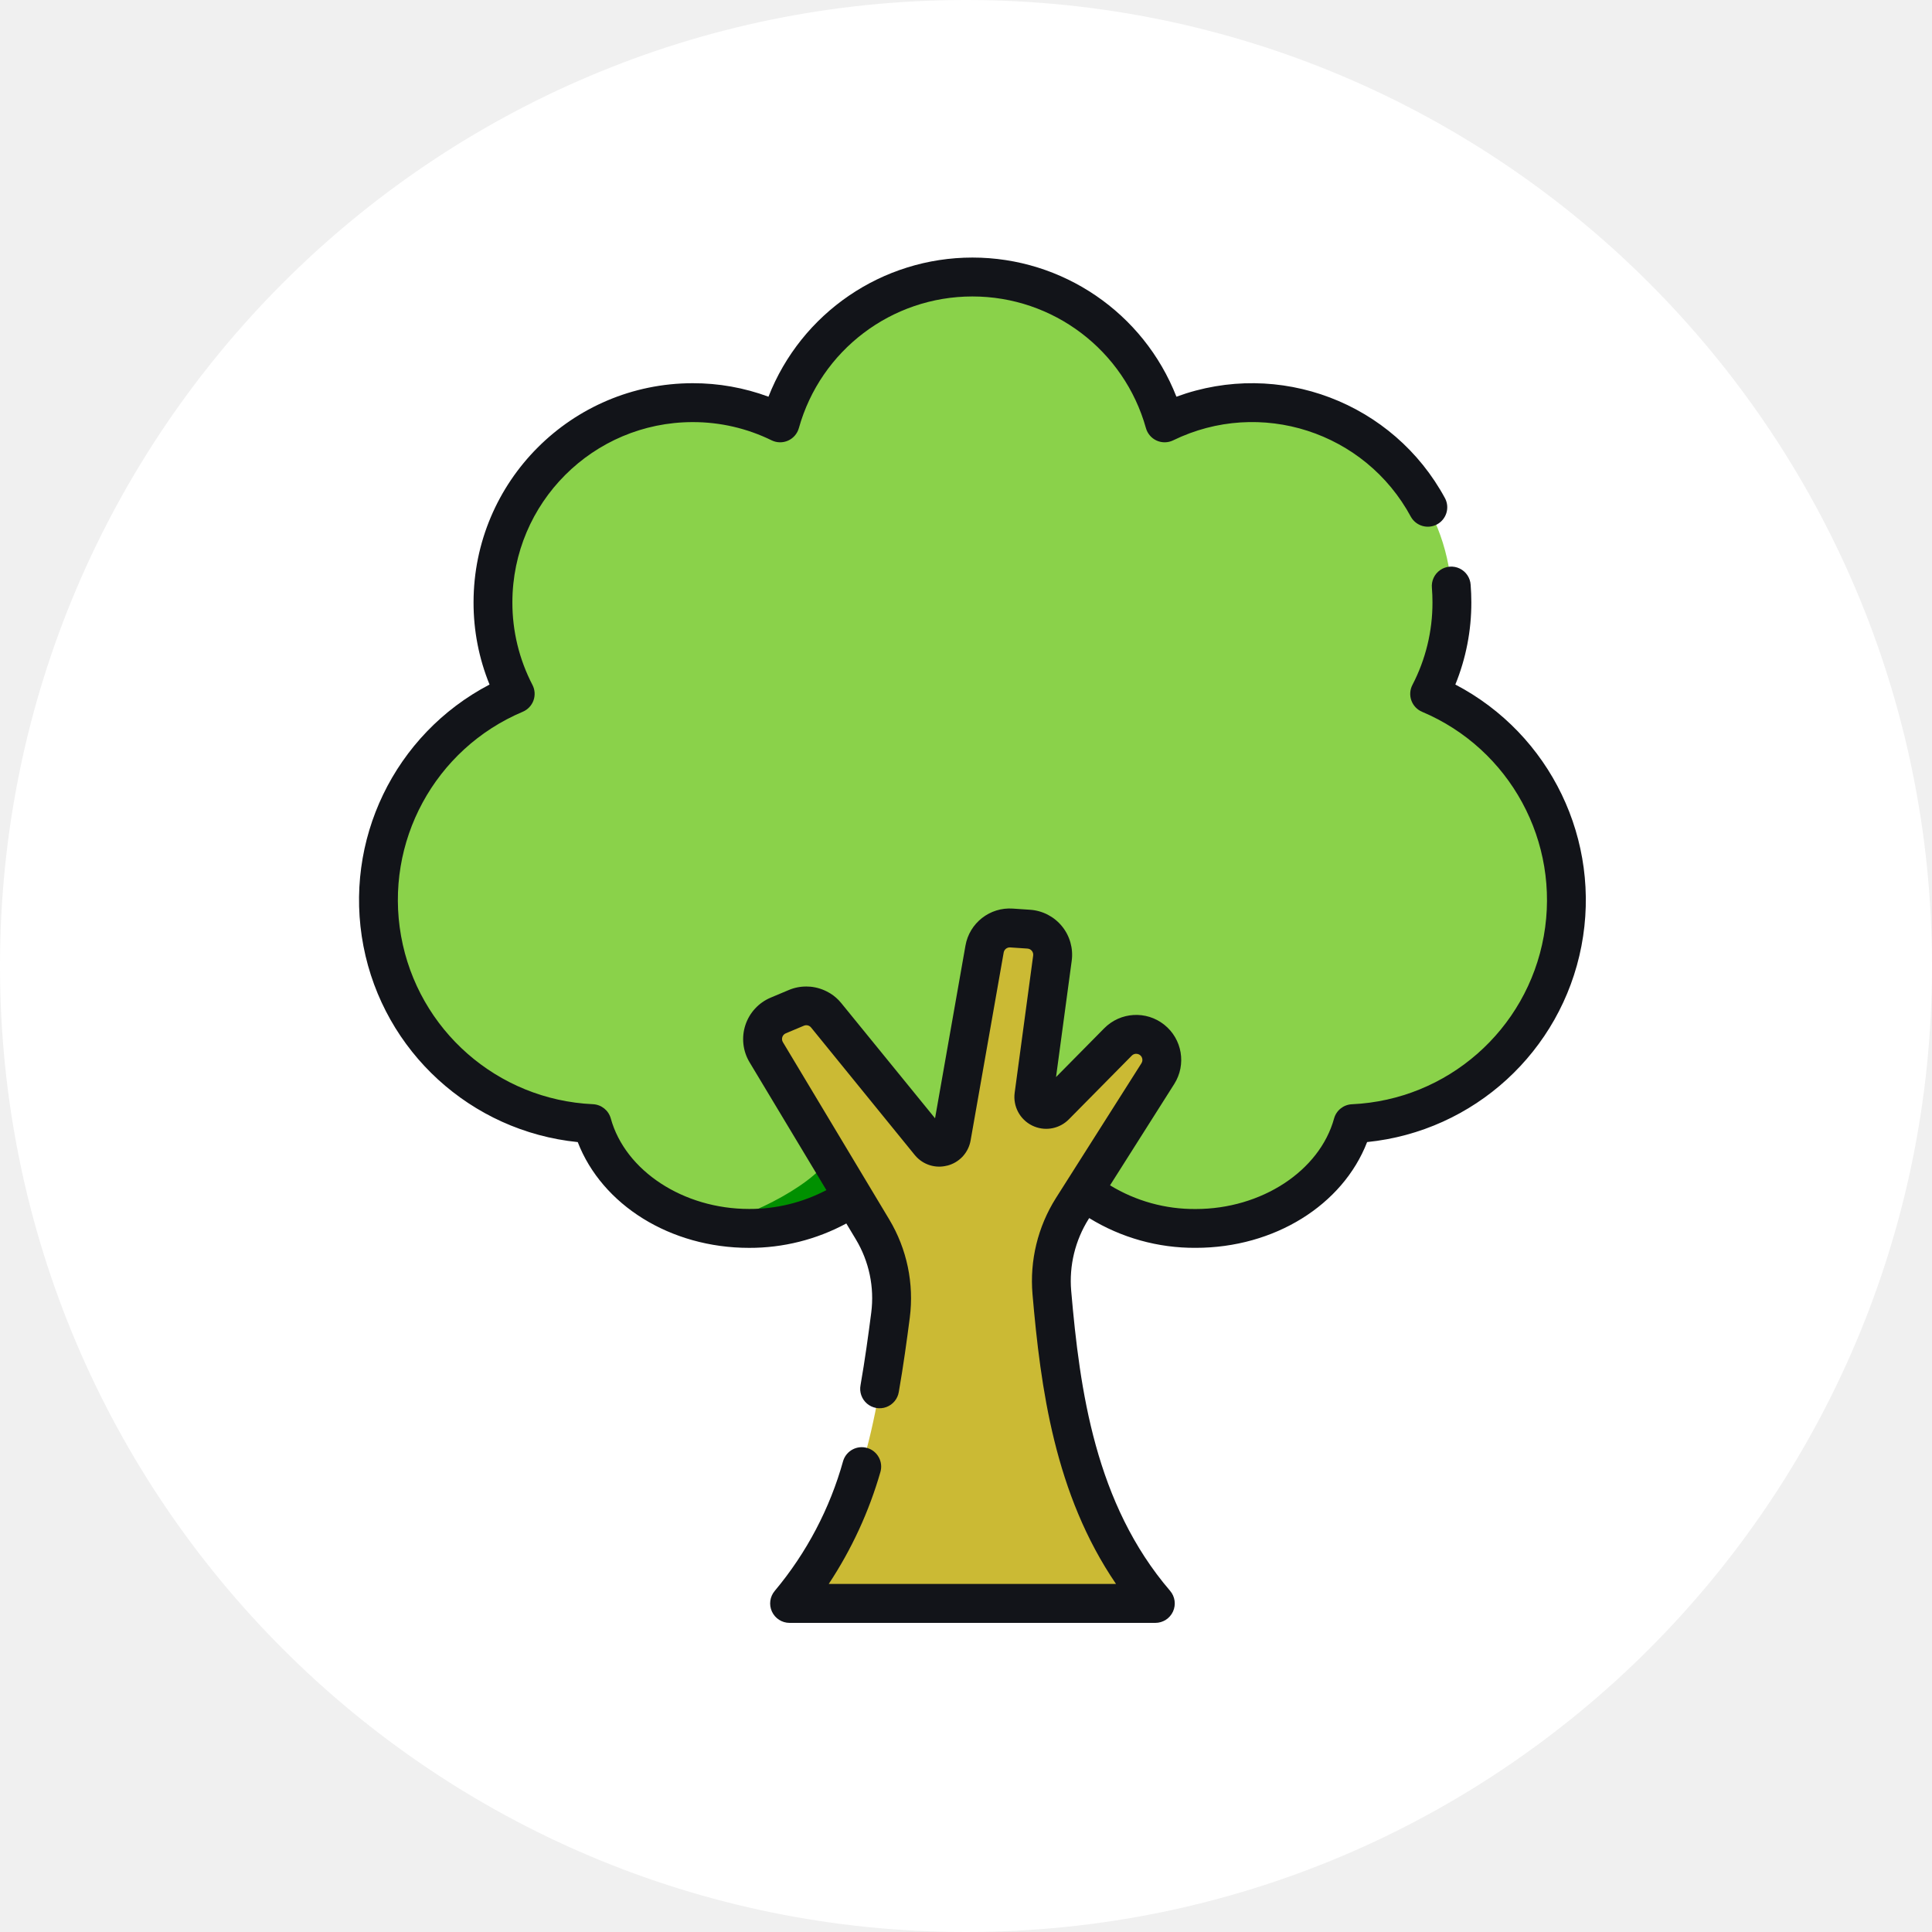
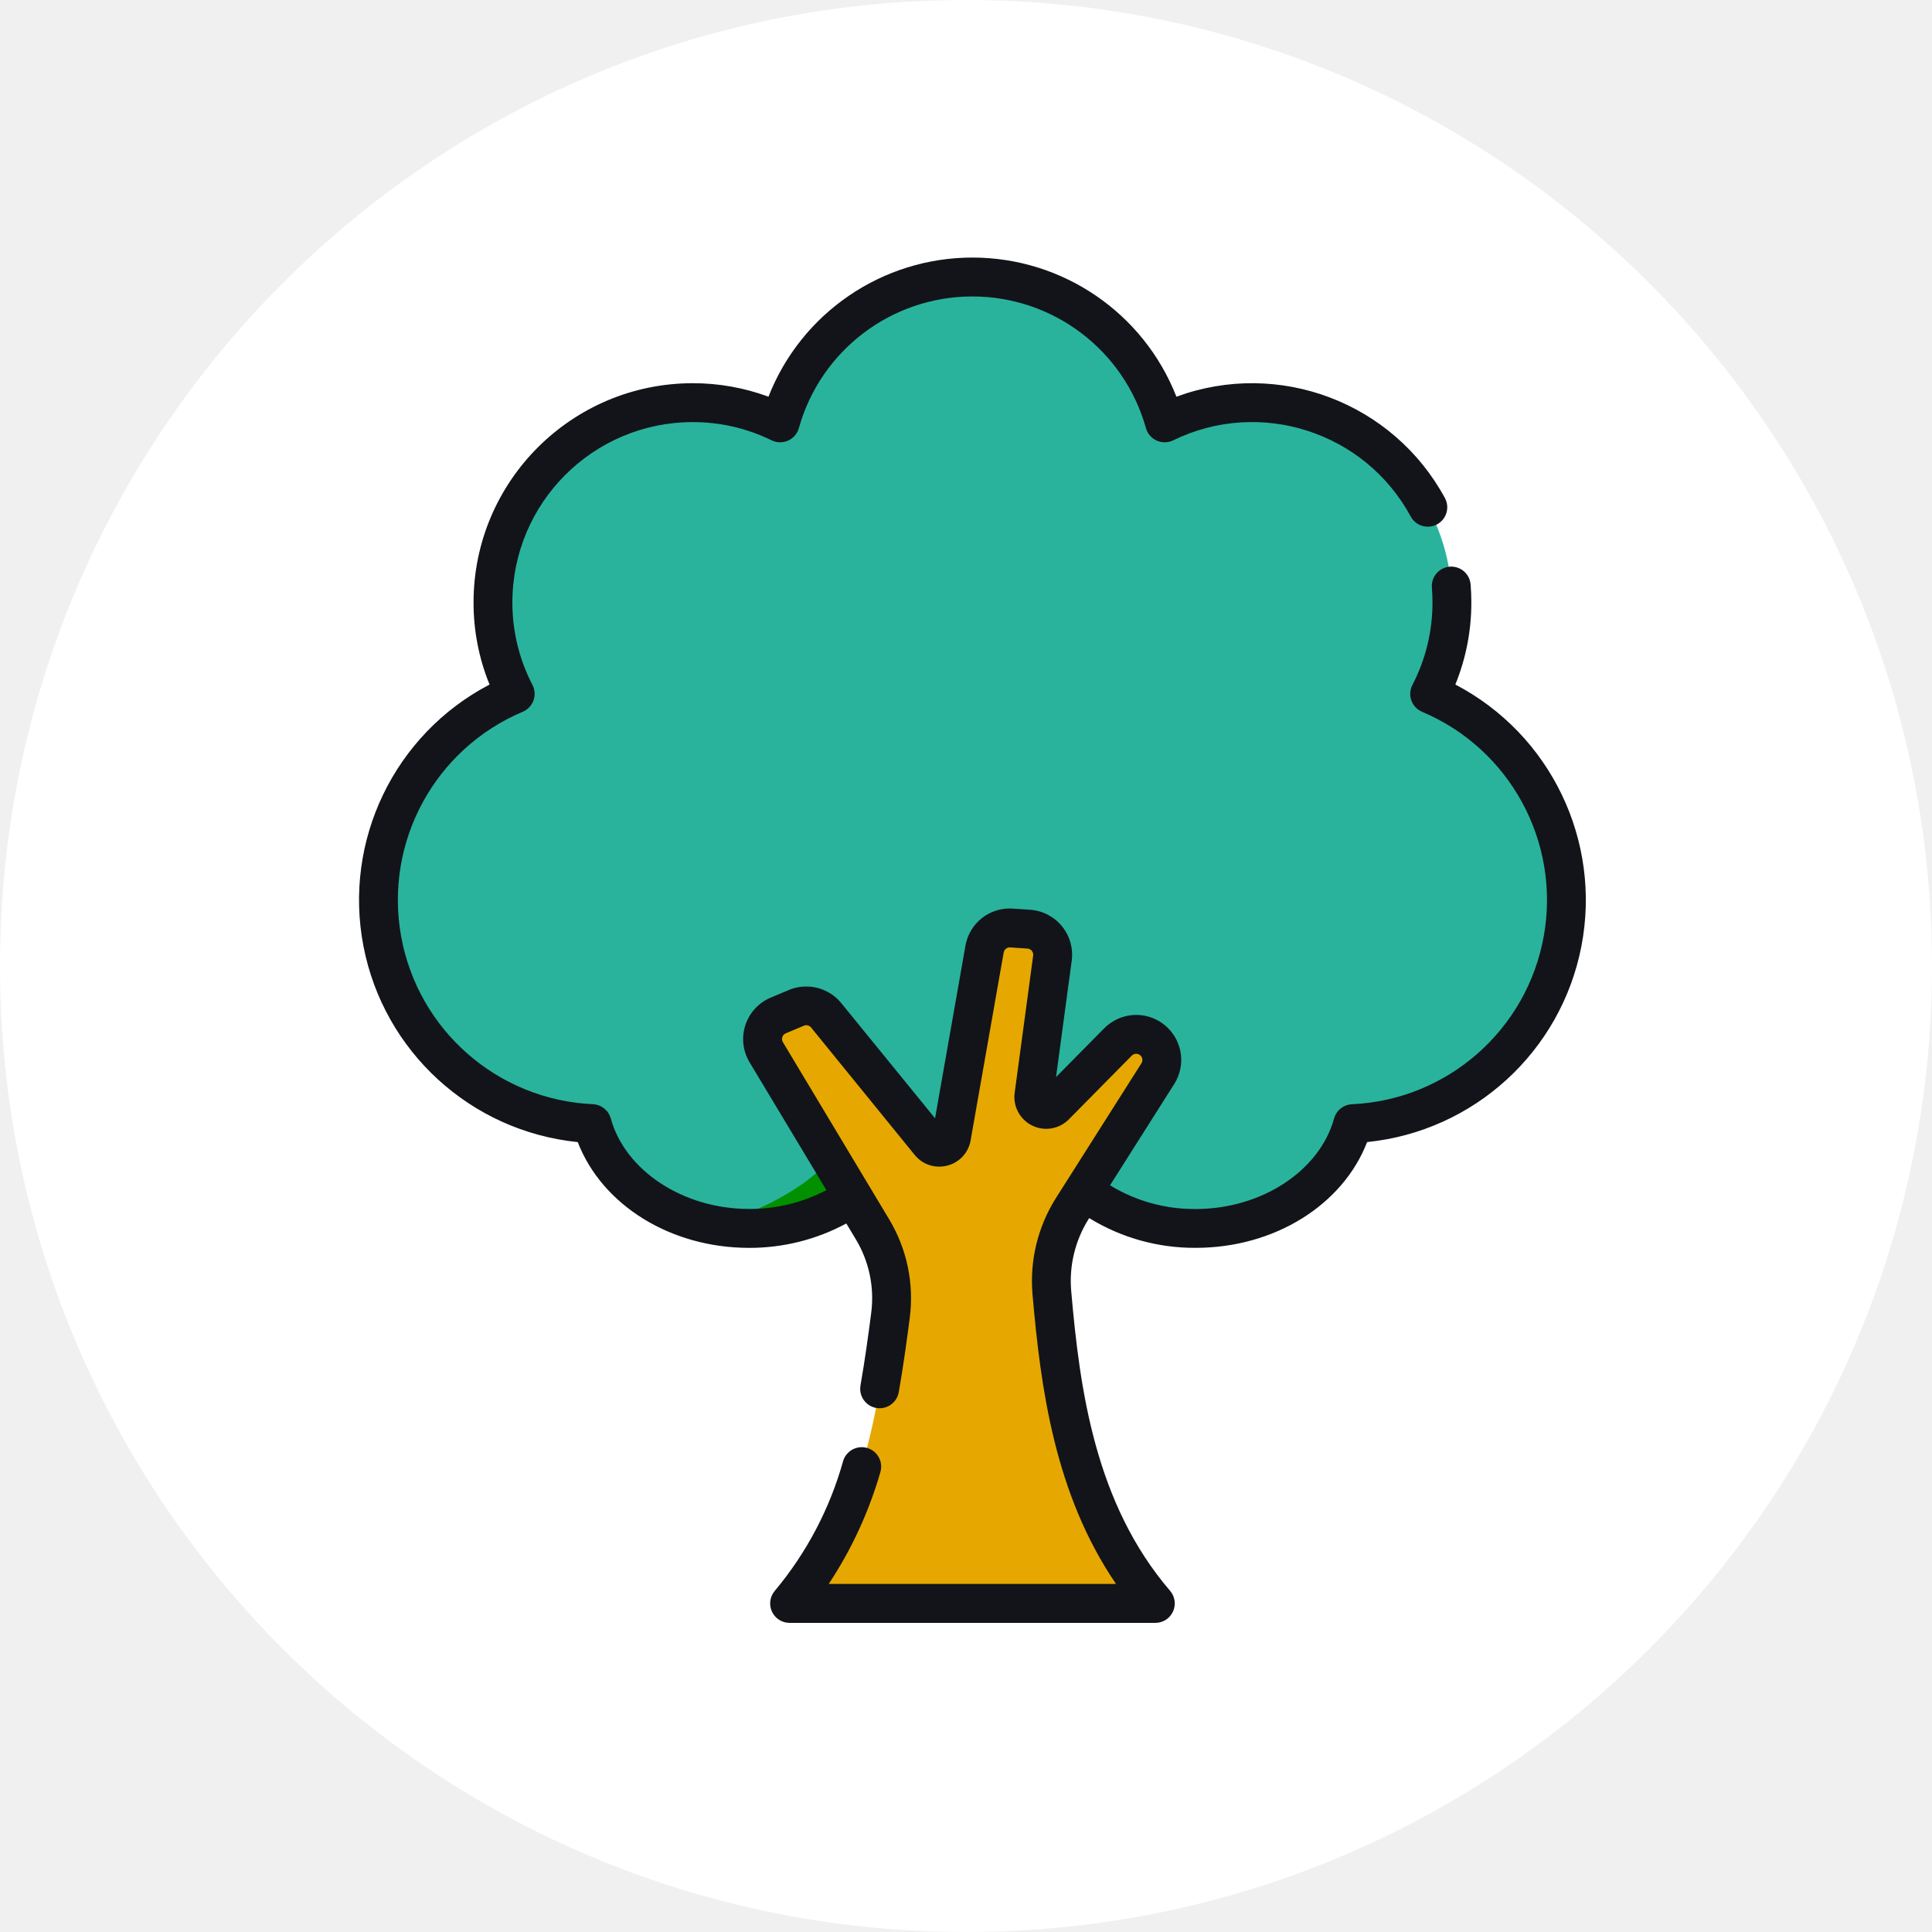
<svg xmlns="http://www.w3.org/2000/svg" width="150" height="150" viewBox="0 0 150 150">
-   <g id="Grupo_86215" data-name="Grupo 86215" transform="translate(-1139.668 -944)">
+   <g id="Grupo_86248" data-name="Grupo 86248" transform="translate(-1139.668 -944)">
    <circle id="Elipse_4242" data-name="Elipse 4242" cx="75" cy="75" r="75" transform="translate(1139.668 944)" fill="#fff" />
    <g id="arbol" transform="translate(1141.576 964)">
-       <path id="Trazado_145274" data-name="Trazado 145274" d="M125.486,55.667a17.384,17.384,0,0,0-10.618-16.015A15.5,15.5,0,0,0,94.3,18.61a15.5,15.5,0,0,0-29.853,0A15.5,15.5,0,0,0,43.873,39.652a17.376,17.376,0,0,0,5.967,33.367c1.287,4.66,6.255,8.135,12.193,8.135A13.811,13.811,0,0,0,70.7,78.22a14.276,14.276,0,0,0,17.336,0,13.81,13.81,0,0,0,8.668,2.933c5.938,0,10.907-3.474,12.193-8.135A17.373,17.373,0,0,0,125.486,55.667Z" transform="translate(-5.778 -5.778)" fill="#8ad24a" />
+       <path id="Trazado_145274" data-name="Trazado 145274" d="M125.486,55.667a17.384,17.384,0,0,0-10.618-16.015A15.5,15.5,0,0,0,94.3,18.61a15.5,15.5,0,0,0-29.853,0A15.5,15.5,0,0,0,43.873,39.652a17.376,17.376,0,0,0,5.967,33.367c1.287,4.66,6.255,8.135,12.193,8.135A13.811,13.811,0,0,0,70.7,78.22a14.276,14.276,0,0,0,17.336,0,13.81,13.81,0,0,0,8.668,2.933c5.938,0,10.907-3.474,12.193-8.135A17.373,17.373,0,0,0,125.486,55.667Z" transform="translate(-5.778 -5.778)" fill="#29b39d" />
      <path id="Trazado_145277" data-name="Trazado 145277" d="M166.62,335.824c-1.4,2.371-7.191,5.022-9.34,5.173.236.051.476.1.717.134l.058.01q.367.058.742.1l.019,0c.225.024.452.041.68.054l.167.009c.238.011.477.019.718.019h0a13.949,13.949,0,0,0,8.054-2.472l.382-.278-1.944-3.19Z" transform="translate(-104.126 -265.949)" fill="#009000" />
-       <path id="Trazado_145278" data-name="Trazado 145278" d="M201.348,273.171l6.641-10.479a1.986,1.986,0,0,0-.374-2.561h0a1.986,1.986,0,0,0-2.716.1l-4.891,4.951a.961.961,0,0,1-1.636-.8l1.438-10.655a1.986,1.986,0,0,0-1.834-2.247l-1.347-.091a1.986,1.986,0,0,0-2.09,1.637l-2.567,14.585a.961.961,0,0,1-1.692.44l-8.04-9.888a1.985,1.985,0,0,0-2.31-.578l-1.408.592a1.986,1.986,0,0,0-.934,2.852l8.262,13.771a10.329,10.329,0,0,1,1.391,6.64c-1.071,8.258-2.4,16.046-7.844,22.391h28.4c-5.827-6.792-7.264-15.238-8.035-24.144A10.476,10.476,0,0,1,201.348,273.171Z" transform="translate(-120.006 -199.339)" fill="#cbba34" />
+       <path id="Trazado_145278" data-name="Trazado 145278" d="M201.348,273.171l6.641-10.479a1.986,1.986,0,0,0-.374-2.561h0a1.986,1.986,0,0,0-2.716.1l-4.891,4.951a.961.961,0,0,1-1.636-.8l1.438-10.655a1.986,1.986,0,0,0-1.834-2.247l-1.347-.091a1.986,1.986,0,0,0-2.09,1.637l-2.567,14.585a.961.961,0,0,1-1.692.44l-8.04-9.888a1.985,1.985,0,0,0-2.31-.578l-1.408.592a1.986,1.986,0,0,0-.934,2.852l8.262,13.771a10.329,10.329,0,0,1,1.391,6.64c-1.071,8.258-2.4,16.046-7.844,22.391h28.4c-5.827-6.792-7.264-15.238-8.035-24.144A10.476,10.476,0,0,1,201.348,273.171Z" transform="translate(-120.006 -199.339)" fill="#e6a800" />
      <path id="Trazado_145281" data-name="Trazado 145281" d="M111.084,33.148a16.808,16.808,0,0,0,1.242-6.384c0-.45-.018-.9-.053-1.351a1.509,1.509,0,1,0-3.008.237c.029.368.044.743.044,1.114a13.833,13.833,0,0,1-1.559,6.417,1.508,1.508,0,0,0,.753,2.083,15.868,15.868,0,0,1-5.448,30.47,1.508,1.508,0,0,0-1.386,1.106c-1.124,4.072-5.641,7.028-10.739,7.028a12.563,12.563,0,0,1-6.655-1.84l4.984-7.865a3.494,3.494,0,0,0-5.437-4.326l-3.74,3.786L81.3,54.588a3.5,3.5,0,0,0-3.227-3.954l-1.347-.091a3.486,3.486,0,0,0-3.677,2.881l-1.18,6.7-1.18,6.7L63.4,57.872a3.454,3.454,0,0,0-.84-.743l-.006,0c-.034-.021-.069-.039-.1-.059a3.538,3.538,0,0,0-1.462-.466l-.049,0c-.076-.006-.152-.01-.228-.011a3.459,3.459,0,0,0-1.377.27l-1.408.592a3.494,3.494,0,0,0-1.643,5.019L62.252,72.4a12.789,12.789,0,0,1-6,1.463c-5.1,0-9.615-2.956-10.739-7.027a1.508,1.508,0,0,0-1.386-1.106,15.868,15.868,0,0,1-5.448-30.47,1.508,1.508,0,0,0,.753-2.083,13.833,13.833,0,0,1-1.559-6.417A14.008,14.008,0,0,1,51.868,12.772,13.854,13.854,0,0,1,58,14.187a1.508,1.508,0,0,0,2.115-.949,13.991,13.991,0,0,1,26.947,0,1.508,1.508,0,0,0,2.115.949,14,14,0,0,1,18.465,5.954,1.509,1.509,0,0,0,2.656-1.43A17.028,17.028,0,0,0,89.429,10.8a17.009,17.009,0,0,0-31.673,0,16.856,16.856,0,0,0-5.889-1.048A17.028,17.028,0,0,0,34.858,26.764,16.808,16.808,0,0,0,36.1,33.148a18.886,18.886,0,0,0,6.848,35.524c1.888,4.885,7.194,8.212,13.307,8.212A15.808,15.808,0,0,0,63.8,74.99l.748,1.246a8.857,8.857,0,0,1,1.188,5.67c-.219,1.692-.49,3.684-.832,5.634a1.509,1.509,0,1,0,2.972.522c.353-2.009.629-4.043.853-5.768a11.885,11.885,0,0,0-1.593-7.61L58.876,60.913a.477.477,0,0,1,.224-.686l1.408-.592a.48.48,0,0,1,.555.139l8.04,9.888c.021.026.044.051.066.076a2.435,2.435,0,0,0,2.456.76l.016,0h0a2.465,2.465,0,0,0,1.16-.675l.037-.037.031-.036a2.465,2.465,0,0,0,.582-1.214l2.567-14.585a.481.481,0,0,1,.5-.394l1.348.091a.477.477,0,0,1,.441.54L76.871,64.841a2.468,2.468,0,0,0,1.359,2.547q.089.044.181.08a2.467,2.467,0,0,0,2.665-.561l4.89-4.951a.474.474,0,0,1,.307-.139l.015,0H86.3a.476.476,0,0,1,.414.732L80.068,73.025a12.057,12.057,0,0,0-1.813,7.453c.632,7.3,1.727,15.526,6.485,22.5H62.434a31.555,31.555,0,0,0,4.015-8.7,1.509,1.509,0,0,0-2.891-.865,27.024,27.024,0,0,1-5.312,10.1A1.509,1.509,0,0,0,59.391,106h28.4a1.508,1.508,0,0,0,1.145-2.491c-5.809-6.771-7.009-15.573-7.677-23.292a9.024,9.024,0,0,1,1.356-5.578l.042-.067a15.59,15.59,0,0,0,8.27,2.31c6.113,0,11.419-3.327,13.307-8.212a18.886,18.886,0,0,0,6.849-35.524Z" fill="#121419" />
    </g>
  </g>
</svg>
